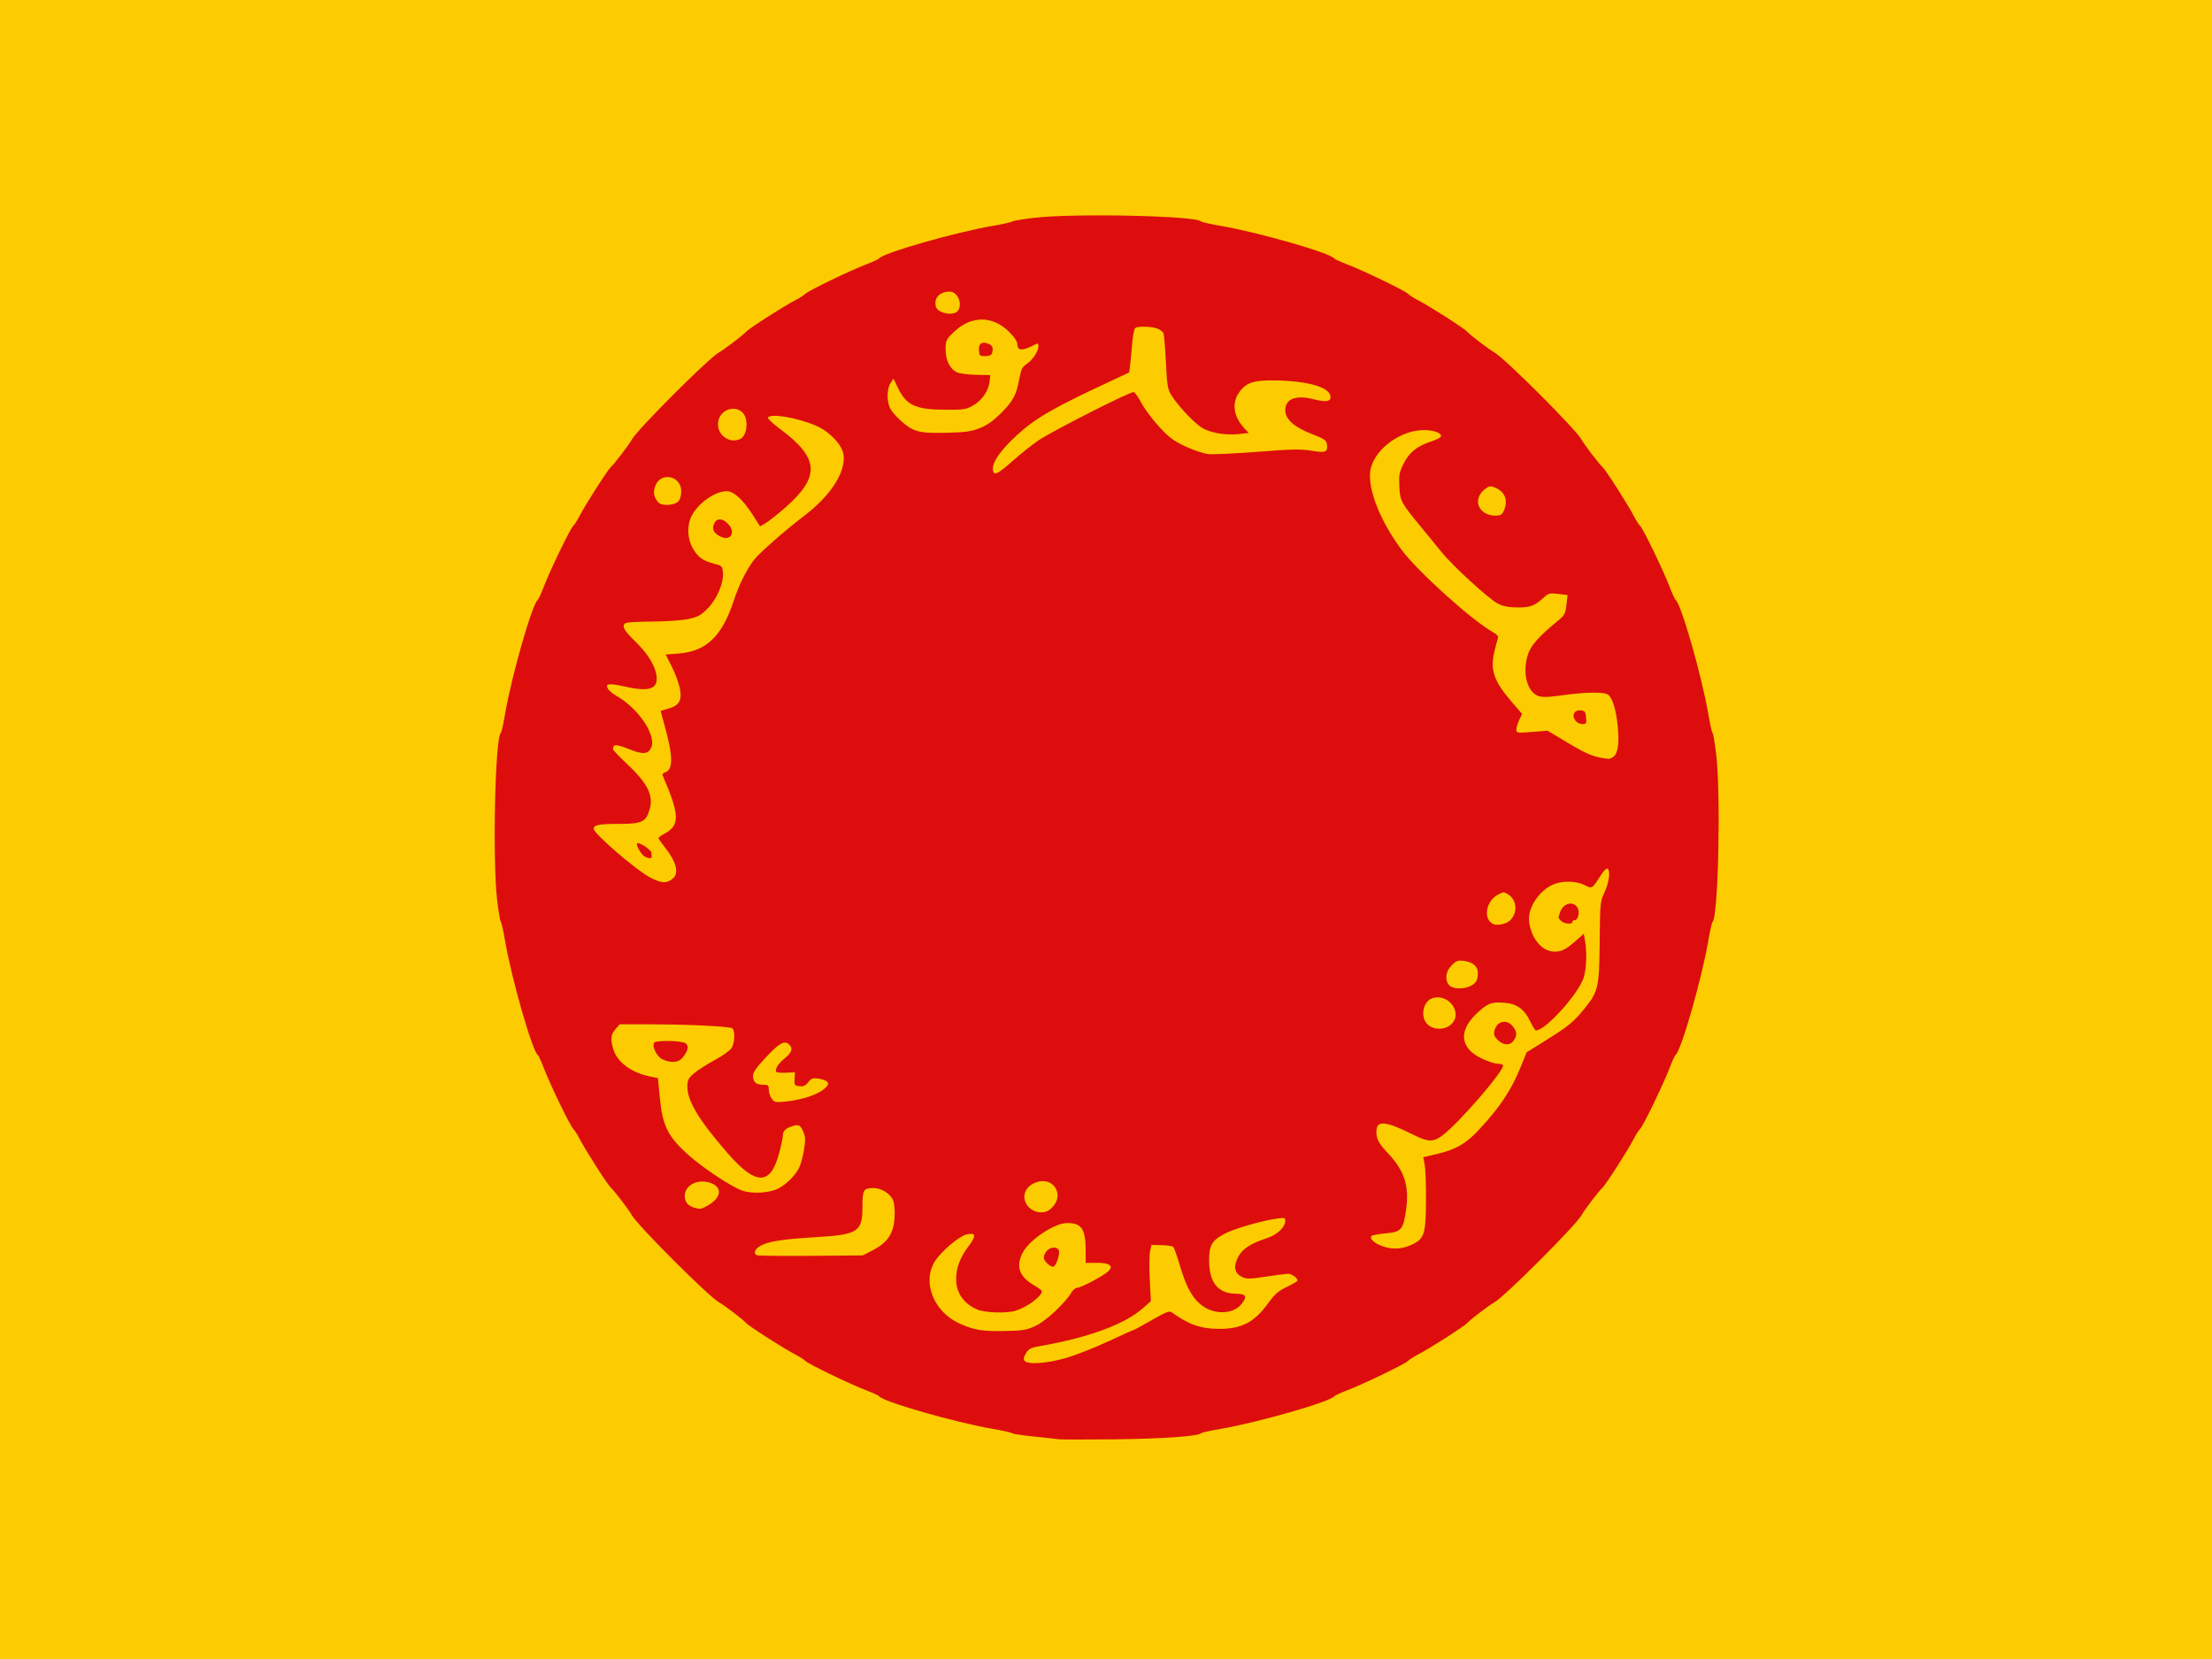
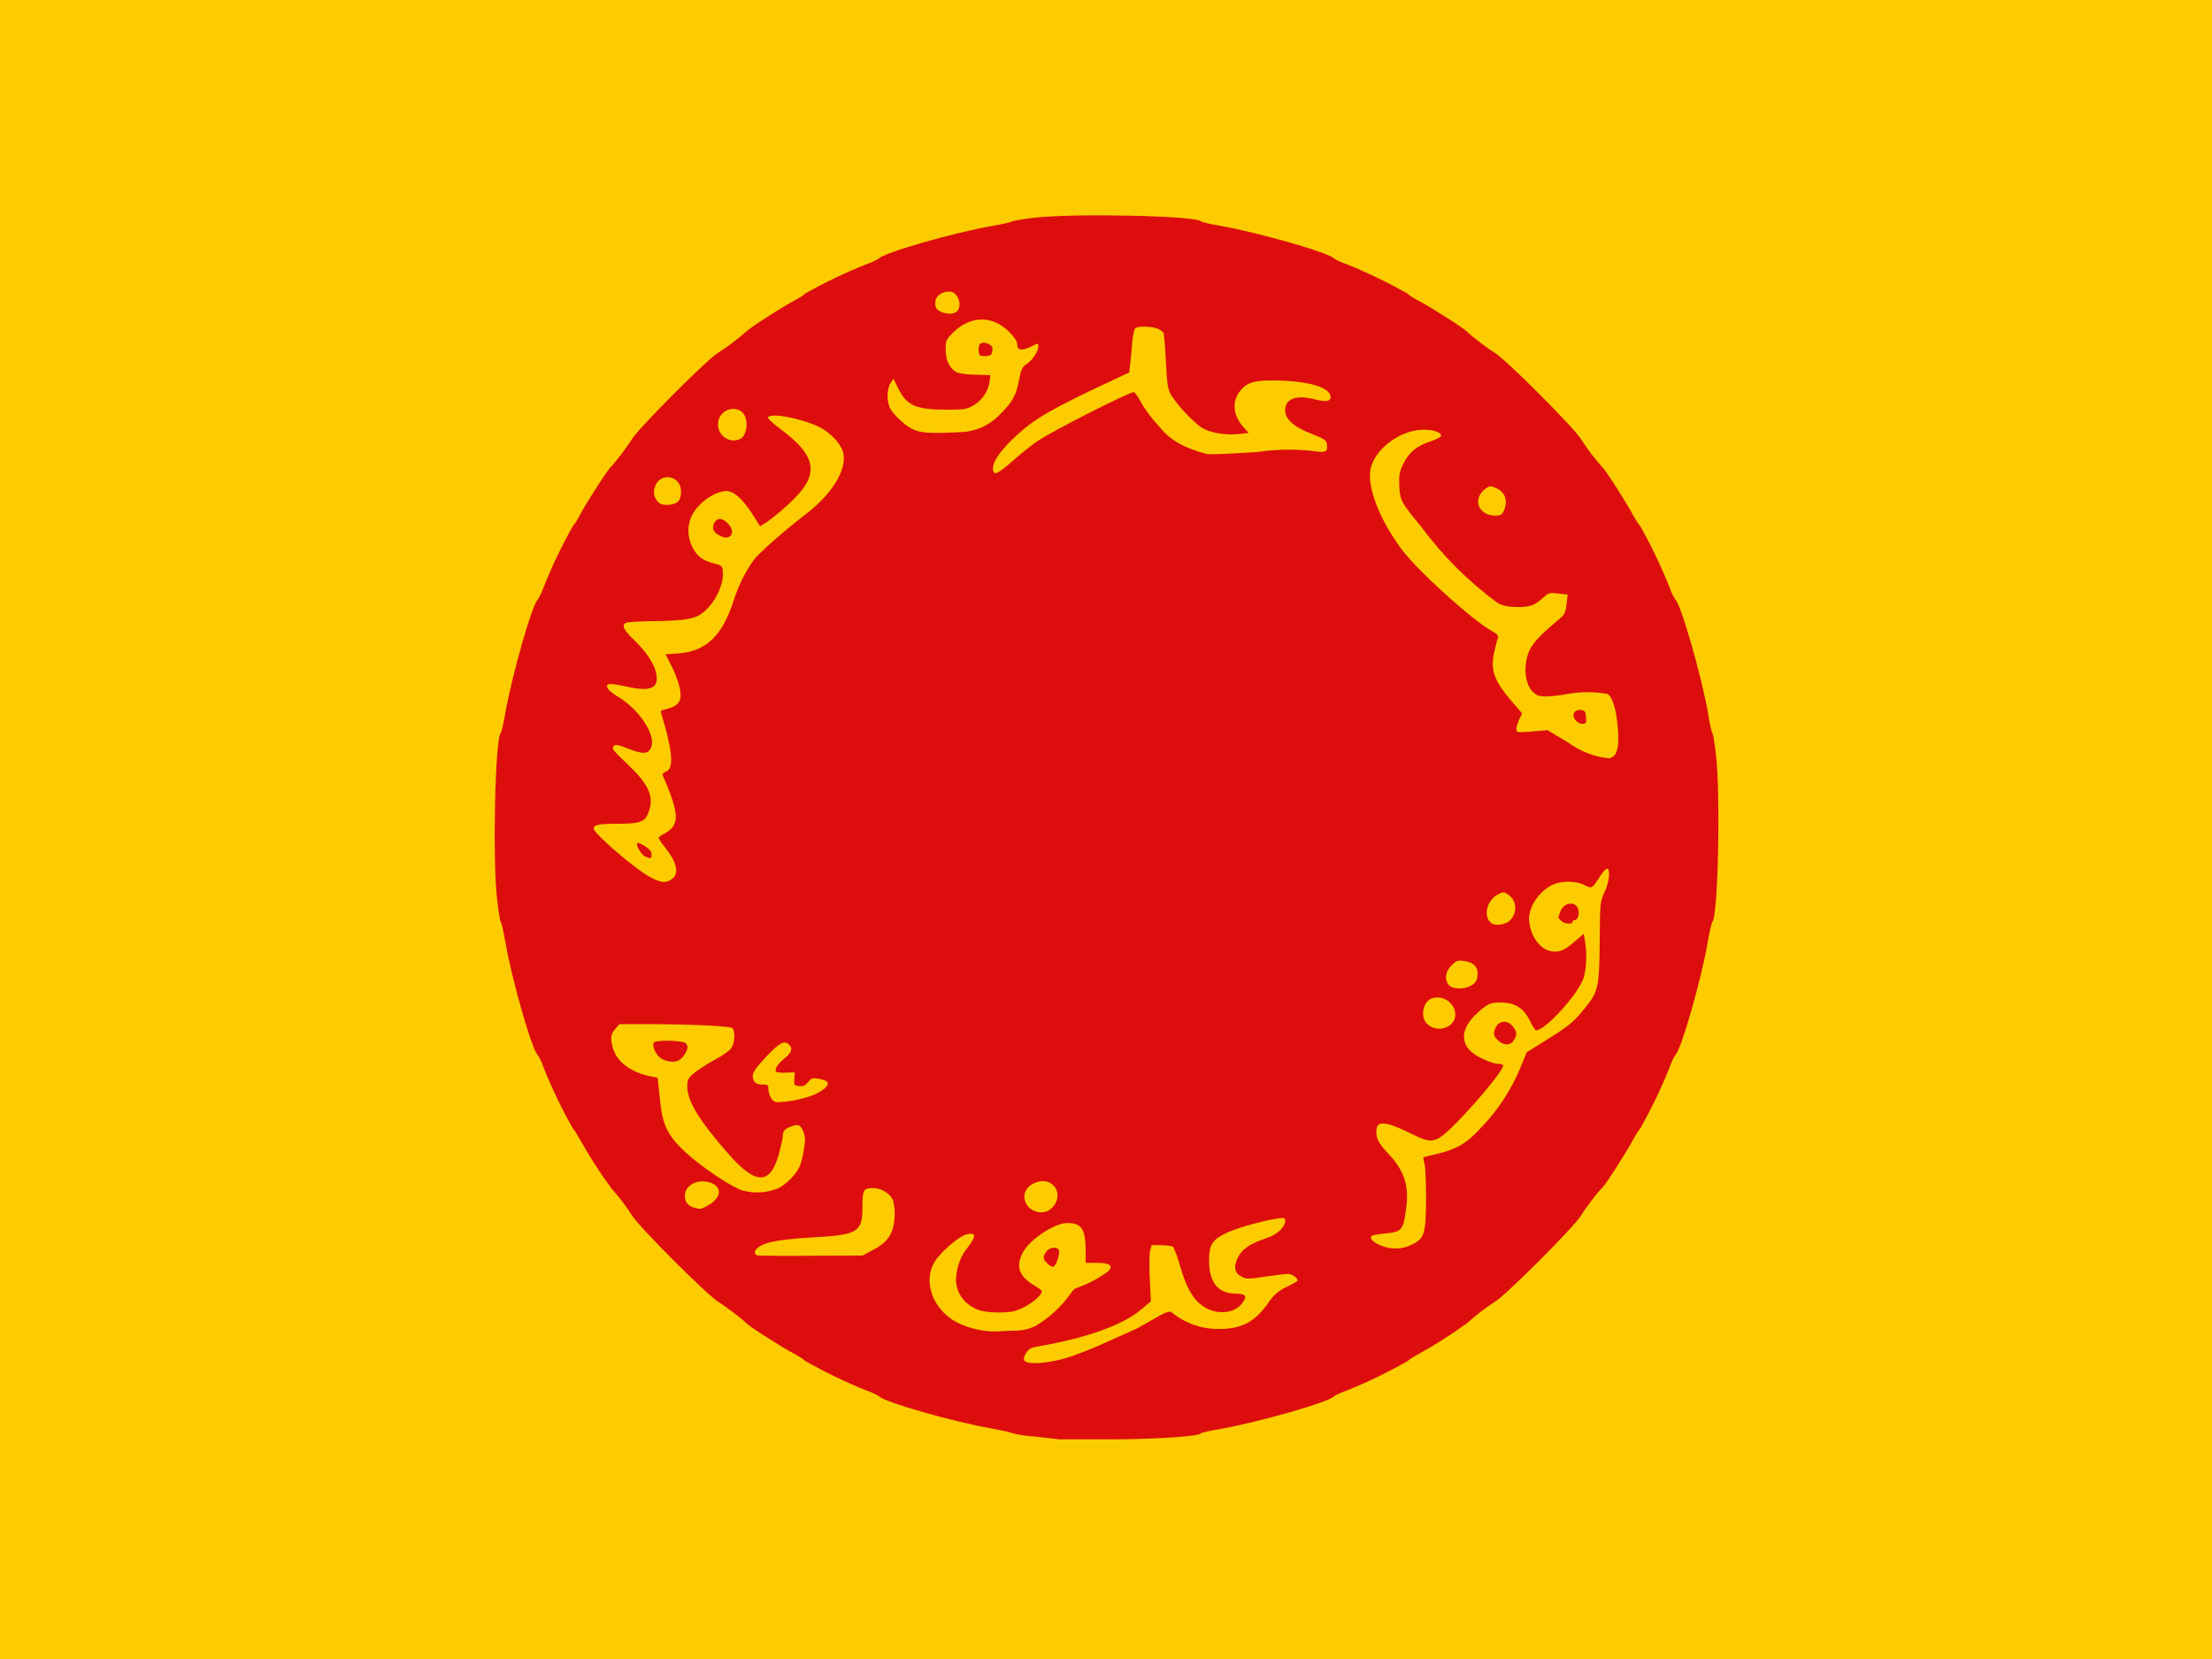
- <svg xmlns="http://www.w3.org/2000/svg" version="1.1" id="svg1" width="1000" height="750" viewBox="0 0 1000 750" xml:space="preserve">
-   <defs id="defs1">
-     <clipPath id="clipPath18" clipPathUnits="userSpaceOnUse">
-       <path style="clip-rule:evenodd" id="path16" d="M 0,1.2207e-4 H 1080 V 540 H 0 Z" />
-     </clipPath>
-     <clipPath id="clipPath36" clipPathUnits="userSpaceOnUse">
-       <path style="clip-rule:evenodd" id="path34" d="M -3.0518e-5,540 H 1080 V 6.1035e-5 H -6.1035e-5" />
-     </clipPath>
-     <clipPath id="clipPath46" clipPathUnits="userSpaceOnUse">
-       <path style="clip-rule:evenodd" id="path44" d="M -6.1035e-5,540 H 1080 V 6.1035e-5 H -6.1035e-5" />
-     </clipPath>
-   </defs>
-   <rect width="100%" fill="#bae6fd" id="rect24" x="-1.6103119e-06" y="-1.5173302e-07" style="fill:#fccc00;fill-opacity:1;stroke-width:1" height="100%" ry="0" rx="0" />
-   <path style="fill:#dd0d0d;stroke-width:0.792" d="m 206.543,1402.66 c -0.871,-0.15 -5.857,-0.704 -11.081,-1.232 -5.224,-0.528 -9.676,-1.2 -9.894,-1.493 -0.218,-0.293 -4.136,-1.174 -8.707,-1.958 -17.175,-2.946 -49.801,-12.311 -51.454,-14.769 -0.221,-0.329 -2.714,-1.479 -5.54,-2.556 -7.43,-2.831 -26.297,-11.926 -27.747,-13.375 -0.68,-0.68 -2.736,-2.001 -4.569,-2.936 -5.123,-2.614 -20.956,-12.76 -22.291,-14.284 -1.336,-1.526 -9.865,-8.026 -12.223,-9.315 -4.594,-2.512 -36.924,-34.842 -39.436,-39.436 -1.289,-2.358 -7.789,-10.887 -9.315,-12.223 -1.525,-1.335 -11.671,-17.168 -14.285,-22.291 -0.935,-1.833 -2.257,-3.89 -2.936,-4.569 -1.45,-1.45 -10.545,-20.317 -13.375,-27.747 -1.077,-2.826 -2.227,-5.319 -2.556,-5.54 -2.458,-1.653 -11.824,-34.279 -14.769,-51.454 -0.784,-4.571 -1.661,-8.489 -1.949,-8.707 -0.288,-0.218 -1.022,-4.492 -1.63,-9.498 -2.19,-18.019 -0.989,-74.005 1.63,-75.984 0.288,-0.218 1.165,-4.136 1.949,-8.707 2.946,-17.175 12.311,-49.801 14.769,-51.454 0.329,-0.221 1.479,-2.714 2.556,-5.541 2.831,-7.43 11.926,-26.297 13.375,-27.747 0.68,-0.68 2.001,-2.736 2.936,-4.569 2.614,-5.123 12.76,-20.956 14.285,-22.291 1.526,-1.336 8.026,-9.865 9.315,-12.223 2.512,-4.594 34.842,-36.924 39.436,-39.436 2.358,-1.289 10.887,-7.789 12.223,-9.315 1.335,-1.525 17.168,-11.671 22.291,-14.284 1.833,-0.935 3.89,-2.257 4.569,-2.936 1.45,-1.45 20.317,-10.545 27.747,-13.375 2.826,-1.077 5.319,-2.227 5.54,-2.556 1.653,-2.458 34.279,-11.823 51.454,-14.769 4.571,-0.784 8.489,-1.661 8.707,-1.949 0.218,-0.288 4.492,-1.021 9.498,-1.63 18.019,-2.19 74.005,-0.989 75.984,1.63 0.218,0.288 4.136,1.165 8.707,1.949 17.175,2.946 49.801,12.311 51.454,14.769 0.221,0.329 2.714,1.479 5.54,2.556 7.43,2.831 26.297,11.926 27.747,13.375 0.68,0.68 2.736,2.001 4.569,2.936 5.123,2.614 20.956,12.76 22.291,14.284 1.336,1.526 9.865,8.026 12.223,9.315 4.594,2.512 36.924,34.842 39.436,39.436 1.289,2.358 7.789,10.887 9.315,12.223 1.525,1.335 11.671,17.168 14.284,22.291 0.935,1.833 2.257,3.89 2.936,4.569 1.45,1.45 10.545,20.317 13.375,27.747 1.077,2.826 2.227,5.319 2.556,5.541 2.458,1.653 11.823,34.279 14.769,51.454 0.784,4.571 1.661,8.489 1.949,8.707 0.288,0.218 1.021,4.492 1.63,9.498 2.19,18.019 0.989,74.005 -1.63,75.984 -0.288,0.218 -1.165,4.136 -1.949,8.707 -2.946,17.175 -12.311,49.801 -14.769,51.454 -0.329,0.221 -1.479,2.714 -2.556,5.54 -2.831,7.43 -11.926,26.297 -13.375,27.747 -0.68,0.68 -2.001,2.736 -2.936,4.569 -2.614,5.123 -12.76,20.956 -14.284,22.291 -1.526,1.336 -8.026,9.865 -9.315,12.223 -2.512,4.594 -34.842,36.924 -39.436,39.436 -2.358,1.289 -10.887,7.789 -12.223,9.315 -1.335,1.525 -17.168,11.671 -22.291,14.284 -1.833,0.935 -3.89,2.257 -4.569,2.936 -1.45,1.45 -20.317,10.545 -27.747,13.375 -2.826,1.077 -5.319,2.227 -5.54,2.556 -1.653,2.458 -34.279,11.823 -51.454,14.769 -4.571,0.784 -8.489,1.653 -8.707,1.931 -1.073,1.371 -17.735,2.551 -39.179,2.776 -13.06,0.137 -24.457,0.126 -25.328,-0.024 z m 3.221,-36.705 c 4.381,-1.252 13.016,-4.636 19.188,-7.519 6.172,-2.883 11.42,-5.242 11.664,-5.242 0.243,0 3.893,-1.992 8.11,-4.427 5.994,-3.461 7.928,-4.239 8.862,-3.566 7.748,5.582 13.188,7.505 21.378,7.559 10.201,0.067 16.029,-2.931 22.204,-11.421 3.169,-4.358 4.741,-5.738 8.643,-7.591 2.623,-1.246 4.77,-2.519 4.77,-2.829 0,-1.191 -2.565,-3.052 -4.212,-3.056 -0.948,0 -5.506,0.574 -10.128,1.281 -7.198,1.101 -8.728,1.13 -10.667,0.201 -3.427,-1.643 -4.081,-4.5 -2.01,-8.779 1.87,-3.863 5.679,-6.399 13.339,-8.883 4.428,-1.436 8.136,-4.95 8.136,-7.71 0,-1.47 -0.331,-1.565 -3.76,-1.081 -6.644,0.939 -18.671,4.368 -23.116,6.591 -6.183,3.093 -7.555,5.327 -7.555,12.309 0,9.937 3.977,14.951 11.952,15.066 4.827,0.07 5.463,1.157 2.717,4.648 -3.55,4.513 -11.682,4.995 -17.401,1.032 -4.484,-3.108 -7.471,-8.277 -10.295,-17.819 -1.35,-4.562 -2.775,-8.615 -3.167,-9.007 -0.392,-0.392 -2.765,-0.755 -5.273,-0.808 l -4.561,-0.096 -0.642,2.77 c -0.353,1.524 -0.421,7.244 -0.151,12.713 l 0.491,9.942 -3.755,3.305 c -8.161,7.183 -24.557,13.204 -46.19,16.962 -4.315,0.749 -5.249,1.22 -6.497,3.273 -1.072,1.763 -1.232,2.671 -0.603,3.429 1.484,1.789 9.886,1.224 18.526,-1.246 z m -13.61,-14.562 c 4.65,-2.159 13.324,-10.217 16.169,-15.019 0.709,-1.197 1.871,-2.177 2.582,-2.177 1.694,0 11.71,-5.27 14.014,-7.372 2.752,-2.513 0.766,-3.977 -5.317,-3.92 l -4.791,0.045 -0.005,-5.26 c -0.008,-10.112 -1.757,-12.779 -8.38,-12.779 -5.764,0 -17.137,7.63 -20.136,13.509 -3.149,6.172 -1.533,10.702 5.23,14.665 1.927,1.129 3.504,2.296 3.504,2.594 0,2.357 -6.552,7.218 -12.004,8.905 -3.901,1.207 -13.66,0.906 -17.092,-0.528 -6.172,-2.578 -9.688,-7.542 -9.688,-13.678 0,-5.213 1.738,-9.838 5.641,-15.007 3.572,-4.731 3.328,-6.242 -0.86,-5.323 -3.343,0.734 -11.499,7.625 -14.354,12.126 -5.932,9.353 -0.569,22.921 11.136,28.174 6.654,2.986 10.185,3.564 20.6,3.371 8.043,-0.149 9.643,-0.42 13.752,-2.328 z m 5.244,-28.276 c -1.905,-1.905 -1.979,-3.039 -0.351,-5.364 1.431,-2.043 4.919,-2.361 5.628,-0.513 0.669,1.744 -1.349,7.46 -2.633,7.46 -0.583,0 -1.773,-0.712 -2.644,-1.583 z m -78.8,-5.936 c 6.661,-3.446 9.405,-7.558 9.809,-14.703 0.186,-3.284 -0.082,-6.459 -0.663,-7.862 -1.231,-2.972 -5.318,-5.537 -8.797,-5.521 -4.635,0.02 -5.051,0.728 -5.051,8.581 0,11.175 -2.024,12.494 -20.87,13.609 -15.19,0.898 -22.036,1.968 -25.303,3.955 -2.579,1.569 -3.254,3.453 -1.514,4.231 0.544,0.244 11.522,0.362 24.395,0.264 l 23.405,-0.179 z m 244.21,-2.763 c 5.096,-2.6 5.738,-4.722 5.851,-19.354 0.054,-6.99 -0.198,-14.329 -0.561,-16.309 l -0.659,-3.599 5.964,-1.406 c 8.604,-2.028 13.152,-4.597 18.847,-10.645 9.605,-10.199 14.939,-18.18 19.235,-28.782 l 2.667,-6.582 8.237,-5.145 c 10.861,-6.784 12.935,-8.475 17.913,-14.611 6.268,-7.725 6.695,-9.618 6.887,-30.505 0.159,-17.347 0.217,-17.922 2.214,-22.162 2.061,-4.375 2.723,-9.79 1.304,-10.667 -0.419,-0.259 -1.736,1.056 -2.927,2.921 -4.061,6.362 -3.987,6.317 -7.455,4.548 -3.701,-1.888 -9.92,-2.031 -14.012,-0.322 -6.441,2.69 -11.726,10.655 -11.05,16.652 0.879,7.795 5.876,13.769 11.523,13.775 3.231,0 5.074,-0.942 9.644,-4.946 l 3.562,-3.121 0.548,3.046 c 0.927,5.155 0.696,12.46 -0.524,16.57 -2.156,7.26 -17.278,24.073 -21.653,24.073 -0.362,0 -1.513,-1.825 -2.558,-4.055 -2.545,-5.434 -6.017,-7.995 -11.451,-8.445 -5.79,-0.48 -7.417,0.056 -11.753,3.873 -9.46,8.327 -8.964,16.476 1.299,21.331 2.714,1.284 5.893,2.335 7.064,2.335 1.171,3e-4 2.307,0.287 2.523,0.636 1.133,1.832 -19.997,26.32 -27.527,31.902 -3.989,2.957 -6.403,2.885 -12.94,-0.386 -11.837,-5.923 -16.224,-6.6 -16.684,-2.573 -0.442,3.867 0.582,6.078 4.952,10.691 7.688,8.116 9.906,14.984 8.359,25.882 -1.265,8.912 -2.135,9.899 -9.304,10.556 -3.107,0.285 -5.92,0.79 -6.253,1.122 -1.167,1.167 1.095,3.313 4.947,4.691 4.616,1.651 9.246,1.319 13.77,-0.989 z m 38.29,-92.257 c -1.565,-1.565 -1.903,-2.498 -1.504,-4.155 1.058,-4.389 5.562,-5.493 8.286,-2.03 1.96,2.492 2.061,4.085 0.408,6.445 -1.647,2.351 -4.69,2.241 -7.19,-0.26 z m 28.662,-53.839 c -1.476,-1.477 -1.44,-1.122 -0.413,-4.07 1.421,-4.076 6.113,-5.103 7.917,-1.733 1.001,1.87 0.137,5.464 -1.314,5.464 -0.606,0 -1.101,0.356 -1.101,0.791 0,1.251 -3.715,0.921 -5.088,-0.452 z M 202.69,1298.76 c 7.692,-6.231 1.155,-16.197 -7.64,-11.649 -3.963,2.049 -5.117,6.272 -2.67,9.766 2.328,3.323 7.39,4.248 10.31,1.882 z m -154.006,-2.188 c 5.648,-3.565 5.777,-8.073 0.285,-9.886 -5.645,-1.863 -11.412,1.156 -11.412,5.973 0,3.379 2.427,5.417 6.941,5.829 0.553,0.05 2.437,-0.812 4.186,-1.916 z m 31.241,-7.315 c 3.633,-1.871 7.562,-5.813 9.366,-9.396 0.69,-1.371 1.659,-4.941 2.154,-7.932 0.756,-4.576 0.703,-5.907 -0.335,-8.39 -1.305,-3.124 -2.237,-3.463 -5.797,-2.11 -2.519,0.958 -3.402,2.056 -3.419,4.25 -0.006,0.841 -0.787,4.403 -1.734,7.915 -3.89,14.427 -10.442,14.383 -23.128,-0.158 -12.966,-14.862 -18.287,-23.631 -18.287,-30.137 0,-3.023 0.381,-3.8 2.947,-6.018 1.621,-1.401 5.798,-4.082 9.282,-5.957 3.484,-1.875 6.953,-4.339 7.707,-5.475 1.486,-2.237 1.741,-7.617 0.424,-8.934 -0.93,-0.93 -19.924,-1.838 -38.435,-1.838 H 8.133 l -1.909,2.221 c -2.105,2.449 -2.317,4.193 -1.061,8.719 1.726,6.216 8.4,11.104 17.492,12.809 l 2.776,0.521 0.903,9.236 c 1.173,11.993 3.447,16.773 11.625,24.435 6.611,6.193 20.691,15.633 25.797,17.296 4.609,1.5 12.166,1.007 16.171,-1.056 z m -52.374,-58.306 c -2.523,-1.098 -4.929,-5.809 -3.855,-7.547 0.749,-1.212 12.487,-1.012 14.202,0.243 1.657,1.211 1.27,3.235 -1.223,6.404 -1.838,2.336 -5.087,2.657 -9.124,0.9 z m 65.807,16.948 c 5.604,-1.845 9.574,-4.726 8.908,-6.463 -0.258,-0.673 -1.945,-1.439 -3.838,-1.742 -3.023,-0.483 -3.55,-0.322 -5.035,1.541 -1.257,1.577 -2.229,2.016 -4.013,1.813 -2.188,-0.249 -2.341,-0.479 -2.175,-3.274 l 0.179,-3.006 -3.929,0.179 c -2.161,0.099 -4.144,-0.035 -4.406,-0.298 -0.998,-0.998 0.663,-3.791 3.668,-6.171 3.187,-2.524 3.867,-4.446 2.173,-6.14 -2.142,-2.142 -4.424,-0.952 -10.445,5.448 -4.45,4.731 -6.018,6.958 -6.018,8.548 0,2.85 1.337,4.05 4.512,4.05 2.328,0 2.612,0.239 2.612,2.199 0,1.209 0.585,3.034 1.301,4.055 1.214,1.733 1.649,1.822 6.53,1.341 2.876,-0.284 7.366,-1.22 9.978,-2.08 z m 290.569,-32.696 c 5.505,-4.735 -0.544,-13.941 -7.939,-12.085 -4.708,1.182 -6.233,8.843 -2.42,12.157 2.802,2.435 7.481,2.402 10.359,-0.072 z m 8.958,-17.509 c 2.48,-1.282 3.223,-2.643 3.223,-5.908 0,-2.87 -2.286,-4.84 -6.232,-5.369 -2.789,-0.374 -3.492,-0.125 -5.602,1.985 -2.762,2.762 -3.238,6.643 -1.103,9.002 1.611,1.78 6.547,1.927 9.714,0.289 z m 17.586,-29.42 c 3.705,-3.353 3.43,-9.257 -0.551,-11.866 -1.985,-1.301 -2.22,-1.298 -4.743,0.061 -5.585,3.008 -6.799,11.325 -1.946,13.332 1.774,0.734 5.643,-0.082 7.24,-1.527 z m -378.256,-19.134 c 2.807,-2.411 1.574,-7.456 -3.343,-13.677 -1.753,-2.217 -3.187,-4.275 -3.187,-4.572 0,-0.297 1.24,-1.208 2.756,-2.025 7.014,-3.777 6.854,-8.491 -0.888,-26.309 -0.219,-0.505 0.309,-1.143 1.175,-1.417 3.735,-1.186 3.57,-7.596 -0.572,-22.19 -0.863,-3.041 -1.505,-5.559 -1.426,-5.596 0.079,-0.036 1.658,-0.502 3.51,-1.034 4.885,-1.403 6.179,-3.738 5.086,-9.179 -0.472,-2.352 -2.102,-6.745 -3.621,-9.762 l -2.762,-5.484 5.78,-0.437 c 12.545,-0.949 19.769,-7.862 24.998,-23.925 2.229,-6.848 5.752,-13.979 9.018,-18.257 2.464,-3.226 13.957,-13.339 23.037,-20.268 12.103,-9.236 18.932,-20.141 17.476,-27.902 -0.618,-3.295 -4.025,-7.482 -8.695,-10.687 -6.211,-4.262 -23.81,-8.176 -25.375,-5.643 -0.254,0.411 2.129,2.667 5.296,5.014 18.082,13.403 18.563,21.754 2.077,36.074 -3.33,2.893 -7.152,5.899 -8.492,6.68 l -2.436,1.42 -3.447,-5.377 c -4.344,-6.777 -8.501,-10.522 -11.679,-10.522 -5.268,0 -12.863,5.369 -15.834,11.193 -2.106,4.128 -1.99,9.841 0.286,14.146 2.254,4.263 4.705,6.13 9.715,7.402 3.755,0.954 3.917,1.11 4.16,4.026 0.394,4.736 -2.748,12.093 -6.972,16.324 -3.069,3.075 -4.39,3.786 -8.738,4.705 -2.849,0.602 -10.039,1.102 -16.203,1.127 -6.095,0.024 -11.526,0.333 -12.07,0.685 -1.943,1.258 -0.911,3.182 4.585,8.549 6.097,5.954 9.443,11.865 9.456,16.704 0.013,4.834 -4.293,5.78 -15.107,3.32 -6.474,-1.473 -8.367,-1.149 -6.912,1.181 0.529,0.848 2.229,2.256 3.778,3.129 9.834,5.547 18.096,17.705 15.8,23.249 -1.348,3.255 -3.683,3.43 -10.318,0.772 -5.58,-2.235 -6.967,-2.211 -7.008,0.124 -0.006,0.375 2.865,3.386 6.381,6.691 9.396,8.833 12.064,14.286 10.137,20.719 -1.629,5.438 -3.508,6.337 -13.273,6.349 -9.656,0.013 -11.969,0.45 -11.949,2.258 0.024,2.197 19.311,18.768 25.674,22.058 5.065,2.619 7.401,2.703 10.127,0.362 z m -12.551,-9.778 c -1.905,-0.92 -4.766,-6.205 -3.36,-6.205 1.608,0 6.215,3.275 6.215,4.418 0,0.618 0.027,1.381 0.059,1.697 0.095,0.921 -1.117,0.958 -2.915,0.091 z M 53.465,994.45 c -2.9,-1.516 -3.717,-3.284 -2.624,-5.681 1.193,-2.618 3.606,-2.636 6.195,-0.046 3.934,3.934 1.246,8.245 -3.571,5.728 z m 403.876,99.704 c 2.102,-1.537 2.763,-6.082 2.003,-13.784 -0.78,-7.911 -2.537,-13.352 -4.682,-14.5 -2.11,-1.129 -10.298,-0.963 -20.07,0.409 -9.347,1.312 -11.445,1.091 -13.796,-1.457 -3.283,-3.556 -4.109,-10.557 -2.012,-17.049 1.309,-4.053 4.807,-7.973 13.517,-15.151 3.008,-2.478 3.397,-3.204 3.854,-7.186 l 0.509,-4.43 -4.224,-0.5 c -3.723,-0.441 -4.462,-0.28 -6.229,1.359 -4.316,4.004 -6.366,4.799 -12.23,4.741 -4.024,-0.039 -6.497,-0.514 -8.771,-1.685 -4.163,-2.144 -20.275,-16.874 -25.446,-23.262 -2.242,-2.77 -6.429,-7.885 -9.305,-11.368 -9.101,-11.021 -9.518,-11.798 -9.849,-18.343 -0.256,-5.078 -0.019,-6.384 1.858,-10.221 2.52,-5.152 6.268,-8.173 12.61,-10.168 2.424,-0.763 4.408,-1.844 4.408,-2.404 0,-1.729 -4.47,-3.003 -9.31,-2.653 -10.489,0.759 -21.369,9.552 -22.686,18.336 -1.242,8.285 4.505,22.783 14.183,35.78 7.216,9.69 31.598,31.709 40.903,36.939 2.137,1.201 2.932,2.104 2.603,2.955 -0.261,0.674 -0.988,3.438 -1.617,6.142 -1.925,8.278 -0.211,13.271 7.716,22.481 l 4.832,5.614 -1.295,2.715 c -0.712,1.493 -1.295,3.453 -1.295,4.355 0,1.578 0.266,1.619 7.054,1.082 l 7.054,-0.558 9.488,5.673 c 8.589,5.136 11.699,6.354 18.005,7.055 0.461,0.051 1.46,-0.362 2.22,-0.917 z m -17.223,-16.525 c -1.687,-2.408 -0.323,-4.808 2.543,-4.476 1.829,0.211 2.157,0.657 2.369,3.213 0.224,2.705 0.07,2.968 -1.736,2.968 -1.132,0 -2.494,-0.731 -3.176,-1.705 z m -32.336,-94.626 c 2.138,-4.603 0.673,-8.685 -3.779,-10.529 -2.166,-0.897 -2.702,-0.834 -4.533,0.533 -6.064,4.528 -3.243,12.029 4.552,12.101 2.247,0.021 2.957,-0.377 3.76,-2.105 z M 34.937,978.347 c 0.571,-0.78 1.038,-2.664 1.038,-4.185 0,-7.268 -9.571,-9.051 -11.831,-2.203 -0.942,2.854 -0.542,4.808 1.462,7.133 1.624,1.885 7.767,1.394 9.332,-0.745 z M 185.806,960.377 c 3.569,-3.175 8.696,-7.271 11.394,-9.103 6.607,-4.486 42.132,-22.516 43.403,-22.028 0.556,0.213 2.147,2.519 3.535,5.123 1.388,2.604 4.945,7.362 7.904,10.574 4.442,4.821 6.518,6.373 11.905,8.901 3.737,1.754 8.222,3.225 10.497,3.444 2.184,0.21 12.23,-0.265 22.324,-1.055 15.26,-1.194 19.329,-1.275 24.149,-0.479 6.419,1.06 7.381,0.685 6.985,-2.723 -0.233,-2.001 -0.957,-2.507 -6.987,-4.88 -8.033,-3.162 -11.873,-6.64 -11.873,-10.755 0,-5.079 4.843,-6.949 12.75,-4.924 5.737,1.47 8.031,1.054 7.678,-1.391 -0.589,-4.083 -10.228,-6.842 -24.781,-7.094 -10.119,-0.175 -13.482,0.966 -16.67,5.657 -3.243,4.772 -2.274,10.847 2.552,16.013 l 1.928,2.063 -4.195,0.485 c -6.371,0.737 -13.728,-0.585 -17.392,-3.124 -3.722,-2.579 -10.327,-9.659 -13.177,-14.125 -1.859,-2.912 -2.091,-4.225 -2.638,-14.927 -0.33,-6.454 -0.808,-12.39 -1.062,-13.191 -0.254,-0.802 -1.57,-1.844 -2.923,-2.315 -2.798,-0.976 -8.503,-1.121 -9.857,-0.252 -0.498,0.32 -1.133,3.431 -1.411,6.914 -0.278,3.483 -0.699,7.879 -0.935,9.769 l -0.429,3.437 -7.262,3.381 c -27.265,12.693 -35.185,17.26 -43.854,25.29 -6.644,6.154 -10.502,11.526 -10.502,14.623 0,3.764 1.705,3.134 8.945,-3.307 z M 62.903,950.31 c 2.08,-1.113 3.208,-5.647 2.259,-9.084 -2.006,-7.266 -12.566,-5.051 -12.566,2.635 0,5.32 5.724,8.901 10.307,6.448 z m 107.907,-4.705 c 3.292,-1.274 6.055,-3.201 9.541,-6.652 5.61,-5.555 7.091,-8.296 8.44,-15.616 0.8,-4.341 1.344,-5.465 3.259,-6.725 2.709,-1.784 5.39,-5.788 5.39,-8.051 0,-1.59 -0.023,-1.591 -2.938,-0.104 -4.325,2.205 -6.56,2.003 -6.56,-0.594 0,-1.441 -1.17,-3.26 -3.76,-5.847 -7.429,-7.42 -17.191,-7.396 -24.927,0.061 -3.587,3.457 -3.765,3.833 -3.762,7.93 0.003,5.047 2.04,9.013 5.34,10.399 1.197,0.503 5.026,0.971 8.508,1.041 l 6.332,0.127 -0.268,2.699 c -0.421,4.244 -3.299,8.571 -7.243,10.89 -3.287,1.932 -4.261,2.097 -12.277,2.077 -14.04,-0.036 -18.165,-1.923 -22.045,-10.086 l -1.897,-3.991 -1.353,2.064 c -1.682,2.566 -1.757,8.305 -0.151,11.412 1.304,2.522 6.378,7.41 9.347,9.005 3.448,1.852 6.576,2.23 16.494,1.993 7.999,-0.191 10.781,-0.58 14.528,-2.03 z m 0.284,-32.976 c -0.311,-0.311 -0.565,-1.586 -0.565,-2.833 0,-2.704 1.683,-3.578 4.456,-2.315 1.531,0.697 1.923,1.395 1.73,3.072 -0.204,1.77 -0.693,2.213 -2.653,2.405 -1.322,0.129 -2.657,-0.019 -2.968,-0.33 z m -9.917,-20.299 c 2.02,-3.18 -0.354,-8.497 -3.794,-8.497 -4.569,0 -7.282,2.884 -6.32,6.718 0.801,3.191 8.37,4.522 10.113,1.778 z" id="path2" transform="translate(272,-752)" />
+ <svg xmlns="http://www.w3.org/2000/svg" xml:space="preserve" width="1000" height="750" viewBox="0 0 1000 750">
+   <rect width="100%" height="100%" fill="#bae6fd" rx="0" ry="0" style="fill:#fccc00;fill-opacity:1;stroke-width:1" />
+   <path d="M206.5 1402.7c-.8-.2-5.8-.7-11-1.3a56 56 0 0 1-10-1.5c-.1-.3-4-1.1-8.6-2-17.2-2.9-49.8-12.2-51.5-14.7a27 27 0 0 0-5.5-2.5 229 229 0 0 1-27.8-13.4c-.7-.7-2.7-2-4.5-3-5.2-2.6-21-12.7-22.3-14.2-1.4-1.6-10-8-12.3-9.4-4.6-2.5-36.9-34.8-39.4-39.4a98 98 0 0 0-9.3-12.2 205 205 0 0 1-14.3-22.3c-1-1.8-2.3-3.9-3-4.6a229 229 0 0 1-13.3-27.7 27 27 0 0 0-2.6-5.6c-2.4-1.6-11.8-34.2-14.7-51.4-.8-4.6-1.7-8.5-2-8.7s-1-4.5-1.6-9.5c-2.2-18-1-74 1.6-76 .3-.2 1.2-4.1 2-8.7 3-17.2 12.3-49.8 14.7-51.5a27 27 0 0 0 2.6-5.5A229 229 0 0 1-13 989.8c.6-.6 2-2.7 2.9-4.5 2.6-5.1 12.8-21 14.3-22.3s8-9.9 9.3-12.2c2.5-4.6 34.8-37 39.4-39.5a98 98 0 0 0 12.3-9.3c1.3-1.5 17.1-11.7 22.3-14.3 1.8-1 3.8-2.2 4.5-3a229 229 0 0 1 27.8-13.3 27 27 0 0 0 5.5-2.5c1.7-2.5 34.3-11.9 51.5-14.8 4.5-.8 8.5-1.7 8.7-2 .2-.2 4.5-1 9.5-1.6 18-2.2 74-1 76 1.6.2.3 4 1.2 8.7 2 17.1 3 49.8 12.3 51.4 14.8a27 27 0 0 0 5.6 2.5 229 229 0 0 1 27.7 13.4c.7.7 2.7 2 4.6 3 5 2.5 21 12.7 22.3 14.2s9.8 8 12.2 9.3c4.6 2.5 37 34.9 39.4 39.5a98 98 0 0 0 9.3 12.2c1.6 1.3 11.7 17.2 14.3 22.3 1 1.8 2.3 3.9 3 4.5a229 229 0 0 1 13.3 27.8 27 27 0 0 0 2.6 5.5c2.4 1.7 11.8 34.3 14.8 51.5.7 4.6 1.6 8.5 1.9 8.7s1 4.5 1.6 9.5c2.2 18 1 74-1.6 76-.3.2-1.2 4.1-2 8.7-2.9 17.2-12.3 49.8-14.7 51.4a27 27 0 0 0-2.6 5.6 229 229 0 0 1-13.3 27.7c-.7.7-2 2.8-3 4.6-2.6 5.1-12.7 21-14.3 22.3-1.5 1.3-8 9.8-9.3 12.2-2.5 4.6-34.8 37-39.4 39.4a98 98 0 0 0-12.2 9.4 205 205 0 0 1-22.3 14.2c-1.9 1-4 2.3-4.6 3a229 229 0 0 1-27.7 13.4 27 27 0 0 0-5.6 2.5c-1.6 2.5-34.3 11.8-51.4 14.8-4.6.8-8.5 1.6-8.8 2-1 1.3-17.7 2.5-39.1 2.7zm3.3-36.7c4.3-1.3 13-4.7 19.2-7.6l11.6-5.2c.3 0 4-2 8.1-4.4 6-3.5 8-4.3 8.9-3.6a33 33 0 0 0 21.4 7.6c10.2 0 16-3 22.2-11.5a19 19 0 0 1 8.6-7.6c2.6-1.2 4.8-2.5 4.8-2.8 0-1.2-2.6-3-4.2-3-1 0-5.5.5-10.2 1.2-7.2 1.1-8.7 1.2-10.6.2q-5.2-2.4-2-8.7c1.8-3.9 5.6-6.4 13.3-9 4.4-1.4 8.1-4.9 8.1-7.6 0-1.5-.3-1.6-3.7-1.1-6.7 1-18.7 4.4-23.1 6.6-6.2 3-7.6 5.3-7.6 12.3q0 15 12 15c4.8.1 5.4 1.2 2.7 4.7-3.6 4.5-11.7 5-17.4 1-4.5-3-7.5-8.2-10.3-17.8a57 57 0 0 0-3.2-9c-.4-.4-2.7-.7-5.3-.8h-4.5l-.7 2.7c-.3 1.5-.4 7.2-.1 12.7l.5 10-3.8 3.2c-8.1 7.2-24.5 13.2-46.2 17-4.3.7-5.2 1.2-6.5 3.3q-1.5 2.4-.6 3.4c1.5 1.8 10 1.2 18.6-1.2m-13.6-14.6a52 52 0 0 0 16.1-15c.7-1.2 1.9-2.2 2.6-2.2a53 53 0 0 0 14-7.4q4-3.9-5.3-3.9h-4.8v-5.2c0-10.1-1.8-12.8-8.4-12.8-5.7 0-17.1 7.6-20.1 13.5-3.2 6.2-1.5 10.7 5.2 14.7 2 1.1 3.5 2.3 3.5 2.6 0 2.3-6.5 7.2-12 8.9-3.9 1.2-13.6.9-17-.5-6.2-2.6-9.8-7.6-9.8-13.7a24 24 0 0 1 5.7-15c3.6-4.8 3.3-6.3-.9-5.4-3.3.8-11.5 7.7-14.3 12.2-6 9.3-.6 22.9 11.1 28.2a39 39 0 0 0 20.6 3.3c8-.1 9.6-.4 13.8-2.3m5.2-28.3c-2-1.9-2-3-.4-5.3 1.5-2 5-2.4 5.7-.6.6 1.8-1.4 7.5-2.7 7.5-.5 0-1.7-.7-2.6-1.6m-78.8-6c6.7-3.4 9.4-7.5 9.8-14.6a22 22 0 0 0-.7-7.9c-1.2-3-5.3-5.5-8.8-5.5-4.6 0-5 .7-5 8.6 0 11.1-2 12.5-20.9 13.6-15.2.9-22 2-25.3 4-2.6 1.5-3.2 3.4-1.5 4.2.6.2 11.5.3 24.4.2l23.4-.1zm244.2-2.7c5.1-2.6 5.7-4.7 5.9-19.3 0-7-.2-14.4-.6-16.3l-.7-3.6 6-1.5c8.6-2 13.2-4.5 18.9-10.6a87 87 0 0 0 19.2-28.8l2.7-6.6 8.2-5.1c10.9-6.8 13-8.5 17.9-14.6 6.3-7.7 6.7-9.6 6.9-30.5.1-17.4.2-18 2.2-22.2 2-4.4 2.7-9.8 1.3-10.6-.4-.3-1.7 1-3 2.9-4 6.3-4 6.3-7.4 4.5-3.7-1.9-9.9-2-14-.3-6.4 2.7-11.7 10.7-11 16.7.8 7.7 5.8 13.7 11.5 13.7 3.2 0 5-1 9.6-5l3.6-3 .5 3c1 5.2.7 12.5-.5 16.6-2.1 7.2-17.3 24-21.6 24-.4 0-1.5-1.8-2.6-4-2.5-5.4-6-8-11.4-8.5-5.8-.4-7.5.1-11.8 4-9.5 8.2-9 16.4 1.3 21.2 2.7 1.3 5.9 2.4 7 2.4 1.2 0 2.4.3 2.6.6 1.1 1.9-20 26.3-27.5 32-4 2.9-6.4 2.8-13-.5-11.8-5.9-16.2-6.6-16.7-2.5-.4 3.8.6 6 5 10.7 7.7 8 9.9 15 8.3 25.8-1.2 9-2 10-9.3 10.6-3 .3-5.9.8-6.2 1.1-1.2 1.2 1 3.3 5 4.7q7 2.5 13.7-1m38.3-92.2c-1.6-1.6-2-2.5-1.5-4.2 1-4.4 5.6-5.5 8.3-2 2 2.5 2 4 .4 6.4s-4.7 2.3-7.2-.2m28.7-53.9c-1.5-1.5-1.5-1.1-.5-4 1.5-4.1 6.2-5.2 8-1.8 1 1.9.1 5.5-1.4 5.5q-1 0-1 .8c0 1.2-3.8.9-5.1-.5m-231.1 130.5c7.7-6.3 1.1-16.2-7.6-11.7-4 2-5.2 6.3-2.7 9.8 2.3 3.3 7.4 4.2 10.3 1.9m-154-2.2c5.6-3.6 5.8-8.1.3-10-5.7-1.8-11.4 1.2-11.4 6q0 5.2 6.9 5.9c.6 0 2.4-.8 4.2-2m31.2-7.3c3.7-2 7.6-5.9 9.4-9.4.7-1.4 1.7-5 2.1-8 .8-4.5.7-5.9-.3-8.4-1.3-3-2.2-3.4-5.8-2-2.5.9-3.4 2-3.4 4.2 0 .8-.8 4.4-1.7 7.9-4 14.4-10.5 14.4-23.2-.2-13-14.8-18.3-23.6-18.3-30.1 0-3 .4-3.8 3-6 1.6-1.4 5.8-4.1 9.3-6s7-4.3 7.7-5.5c1.5-2.2 1.7-7.6.4-8.9-1-1-20-1.8-38.4-1.8H8l-1.9 2.2c-2 2.4-2.3 4.2-1 8.7 1.7 6.2 8.4 11.1 17.5 12.8l2.7.5 1 9.3c1.1 12 3.4 16.8 11.6 24.4 6.6 6.2 20.6 15.7 25.8 17.3a25 25 0 0 0 16.1-1m-52.3-58.4c-2.6-1-5-5.8-3.9-7.5.7-1.2 12.5-1 14.2.2q2.5 1.8-1.2 6.4-3 3.6-9.1 1m65.8 17c5.6-1.8 9.5-4.7 8.9-6.5-.3-.6-2-1.4-3.9-1.7-3-.5-3.5-.3-5 1.5-1.3 1.6-2.2 2-4 1.8-2.2-.2-2.4-.4-2.2-3.2l.2-3-4 .1a12 12 0 0 1-4.4-.3c-1-1 .7-3.7 3.7-6.1q4.8-3.7 2.2-6.2c-2.2-2.1-4.4-1-10.5 5.5-4.4 4.7-6 7-6 8.5q0 4.2 4.5 4c2.4 0 2.6.3 2.6 2.3 0 1.2.6 3 1.3 4 1.3 1.8 1.7 1.9 6.6 1.4 2.9-.3 7.3-1.2 10-2.1m290.5-32.7c5.5-4.7-.5-14-8-12-4.6 1.1-6.1 8.8-2.3 12a8 8 0 0 0 10.3 0m9-17.5c2.5-1.3 3.2-2.7 3.2-6q-.2-4.4-6.2-5.3c-2.8-.4-3.5-.1-5.6 2-2.8 2.8-3.3 6.6-1.1 9 1.6 1.8 6.5 2 9.7.3m17.6-29.4c3.7-3.4 3.4-9.3-.6-11.9-2-1.3-2.2-1.3-4.7 0-5.6 3-6.8 11.4-2 13.4 1.8.7 5.7 0 7.3-1.5M32.2 1149c2.8-2.4 1.6-7.4-3.3-13.6a27 27 0 0 1-3.2-4.6c0-.3 1.2-1.2 2.7-2 7-3.8 6.9-8.5-.8-26.3q-.3-.9 1.1-1.5c3.8-1.1 3.6-7.6-.5-22.2-1-3-1.6-5.5-1.5-5.5l3.5-1c5-1.5 6.2-3.8 5.1-9.3a48 48 0 0 0-3.6-9.7l-2.8-5.5 5.8-.4c12.6-1 19.8-7.9 25-24a67 67 0 0 1 9-18.2c2.5-3.3 14-13.4 23-20.3 12.2-9.2 19-20.1 17.6-27.9-.7-3.3-4-7.5-8.7-10.7-6.3-4.2-23.9-8.2-25.4-5.6-.3.4 2.1 2.6 5.3 5 18 13.4 18.5 21.7 2 36a87 87 0 0 1-8.4 6.7l-2.5 1.5-3.4-5.4q-6.7-10.4-11.7-10.5c-5.3 0-12.9 5.3-15.8 11.2a16 16 0 0 0 .3 14.1c2.2 4.3 4.7 6.1 9.7 7.4 3.7 1 3.9 1.1 4.1 4 .4 4.8-2.7 12.1-7 16.4-3 3-4.3 3.7-8.7 4.7-2.8.6-10 1-16.2 1-6 .1-11.5.4-12 .8-2 1.2-1 3.2 4.5 8.5 6.1 6 9.5 11.9 9.5 16.7 0 4.9-4.3 5.8-15.1 3.3-6.5-1.4-8.4-1.1-7 1.2.6.9 2.3 2.3 3.8 3.2 9.9 5.5 18.1 17.7 15.8 23.2-1.3 3.3-3.6 3.4-10.3.8-5.6-2.3-7-2.2-7 .1 0 .4 2.9 3.4 6.4 6.7 9.4 8.8 12 14.3 10.1 20.7-1.6 5.4-3.5 6.3-13.2 6.4-9.7 0-12 .4-12 2.2 0 2.2 19.3 18.8 25.7 22 5 2.7 7.4 2.8 10.1.4m-12.5-9.7c-2-1-4.8-6.2-3.4-6.2 1.6 0 6.2 3.2 6.2 4.4v1.7q.1 1.4-2.8 0m33.8-145q-4.4-2.1-2.7-5.6c1.2-2.6 3.6-2.7 6.2 0 4 3.9 1.3 8.2-3.5 5.6m403.8 99.8q3.2-2.3 2-13.8c-.7-8-2.5-13.4-4.6-14.5a53 53 0 0 0-20.1.4c-9.4 1.3-11.5 1-13.8-1.5-3.3-3.5-4.1-10.5-2-17 1.3-4 4.8-8 13.5-15.2 3-2.5 3.4-3.2 3.9-7.2l.5-4.4-4.3-.5c-3.7-.4-4.4-.3-6.2 1.4-4.3 4-6.4 4.8-12.2 4.7-4 0-6.5-.5-8.8-1.7a161 161 0 0 1-34.7-34.6c-9.1-11-9.6-11.8-9.9-18.4-.2-5 0-6.3 1.9-10.2 2.5-5.1 6.2-8.1 12.6-10.1 2.4-.8 4.4-1.9 4.4-2.4 0-1.8-4.5-3-9.3-2.7-10.5.8-21.4 9.6-22.7 18.3-1.3 8.3 4.5 22.8 14.2 35.8 7.2 9.7 31.6 31.7 40.9 37q3.2 1.6 2.6 3c-.3.6-1 3.4-1.6 6-2 8.3-.2 13.3 7.7 22.5l4.8 5.6-1.3 2.8c-.7 1.5-1.3 3.4-1.3 4.3 0 1.6.3 1.6 7 1.1l7.1-.6 9.5 5.7a38 38 0 0 0 18 7c.5.1 1.5-.3 2.2-.8m-17.2-16.6c-1.7-2.4-.3-4.8 2.6-4.4 1.8.2 2.1.6 2.3 3.2.3 2.7.1 3-1.7 3-1.1 0-2.5-.8-3.2-1.8M407.8 983c2.1-4.6.7-8.7-3.8-10.5-2.2-1-2.7-.9-4.5.5-6 4.5-3.3 12 4.5 12.1 2.3 0 3-.4 3.8-2.1m-372.9-4.7c.6-.7 1-2.6 1-4.1 0-7.3-9.5-9-11.8-2.2-.9 2.8-.5 4.8 1.5 7 1.6 2 7.8 1.5 9.3-.7m151-18c3.5-3.1 8.6-7.2 11.3-9 6.6-4.5 42.1-22.5 43.4-22 .6.2 2.2 2.5 3.5 5 1.4 2.7 5 7.4 8 10.6a31 31 0 0 0 11.8 9c3.8 1.7 8.3 3.2 10.5 3.4s12.3-.3 22.4-1a98 98 0 0 1 24.1-.5c6.4 1 7.4.6 7-2.8-.2-2-1-2.5-7-4.9q-12-4.6-11.9-10.7c0-5 4.9-7 12.8-5 5.7 1.5 8 1.1 7.7-1.3-.6-4.1-10.3-6.9-24.8-7.1-10.1-.2-13.5 1-16.7 5.6-3.2 4.8-2.3 10.9 2.6 16l1.9 2.1-4.2.5c-6.4.7-13.7-.6-17.4-3.1a65 65 0 0 1-13.2-14.1c-1.8-3-2-4.3-2.6-15-.3-6.4-.8-12.4-1-13.2-.3-.8-1.6-1.8-3-2.3-2.8-1-8.5-1.1-9.8-.2-.5.3-1.2 3.4-1.5 6.9-.2 3.5-.7 7.9-.9 9.8l-.4 3.4-7.3 3.4C204 936.5 196 941 187.4 949c-6.7 6.1-10.5 11.5-10.5 14.6 0 3.7 1.7 3.1 9-3.3m-123-10c2-1.1 3.2-5.6 2.3-9-2-7.3-12.6-5.1-12.6 2.6 0 5.3 5.7 8.9 10.3 6.4m108-4.7a27 27 0 0 0 9.5-6.6c5.6-5.6 7-8.3 8.4-15.7.8-4.3 1.3-5.4 3.3-6.7 2.7-1.8 5.3-5.8 5.3-8 0-1.6 0-1.6-2.9-.1q-6.5 3.3-6.6-.6.1-2.1-3.7-5.9c-7.4-7.4-17.2-7.4-25 0-3.5 3.5-3.7 4-3.7 8 0 5 2 9 5.3 10.4 1.2.5 5 1 8.5 1l6.4.2-.3 2.7a15 15 0 0 1-7.2 10.9c-3.3 1.9-4.3 2-12.3 2-14 0-18.2-1.9-22-10l-2-4-1.3 2c-1.7 2.6-1.8 8.3-.2 11.4 1.3 2.6 6.4 7.4 9.4 9 3.4 1.9 6.6 2.3 16.5 2 8-.2 10.8-.5 14.5-2m.2-33c-.3-.3-.6-1.6-.6-2.8q.1-4.2 4.5-2.3c1.5.7 2 1.4 1.7 3-.2 1.8-.7 2.3-2.6 2.5-1.4 0-2.7 0-3-.4m-10-20.3c2.1-3.1-.3-8.5-3.7-8.5-4.6 0-7.3 3-6.3 6.8.8 3.1 8.3 4.5 10 1.7" style="fill:#dd0d0d;stroke-width:.792" transform="translate(272 -752)" />
</svg>
